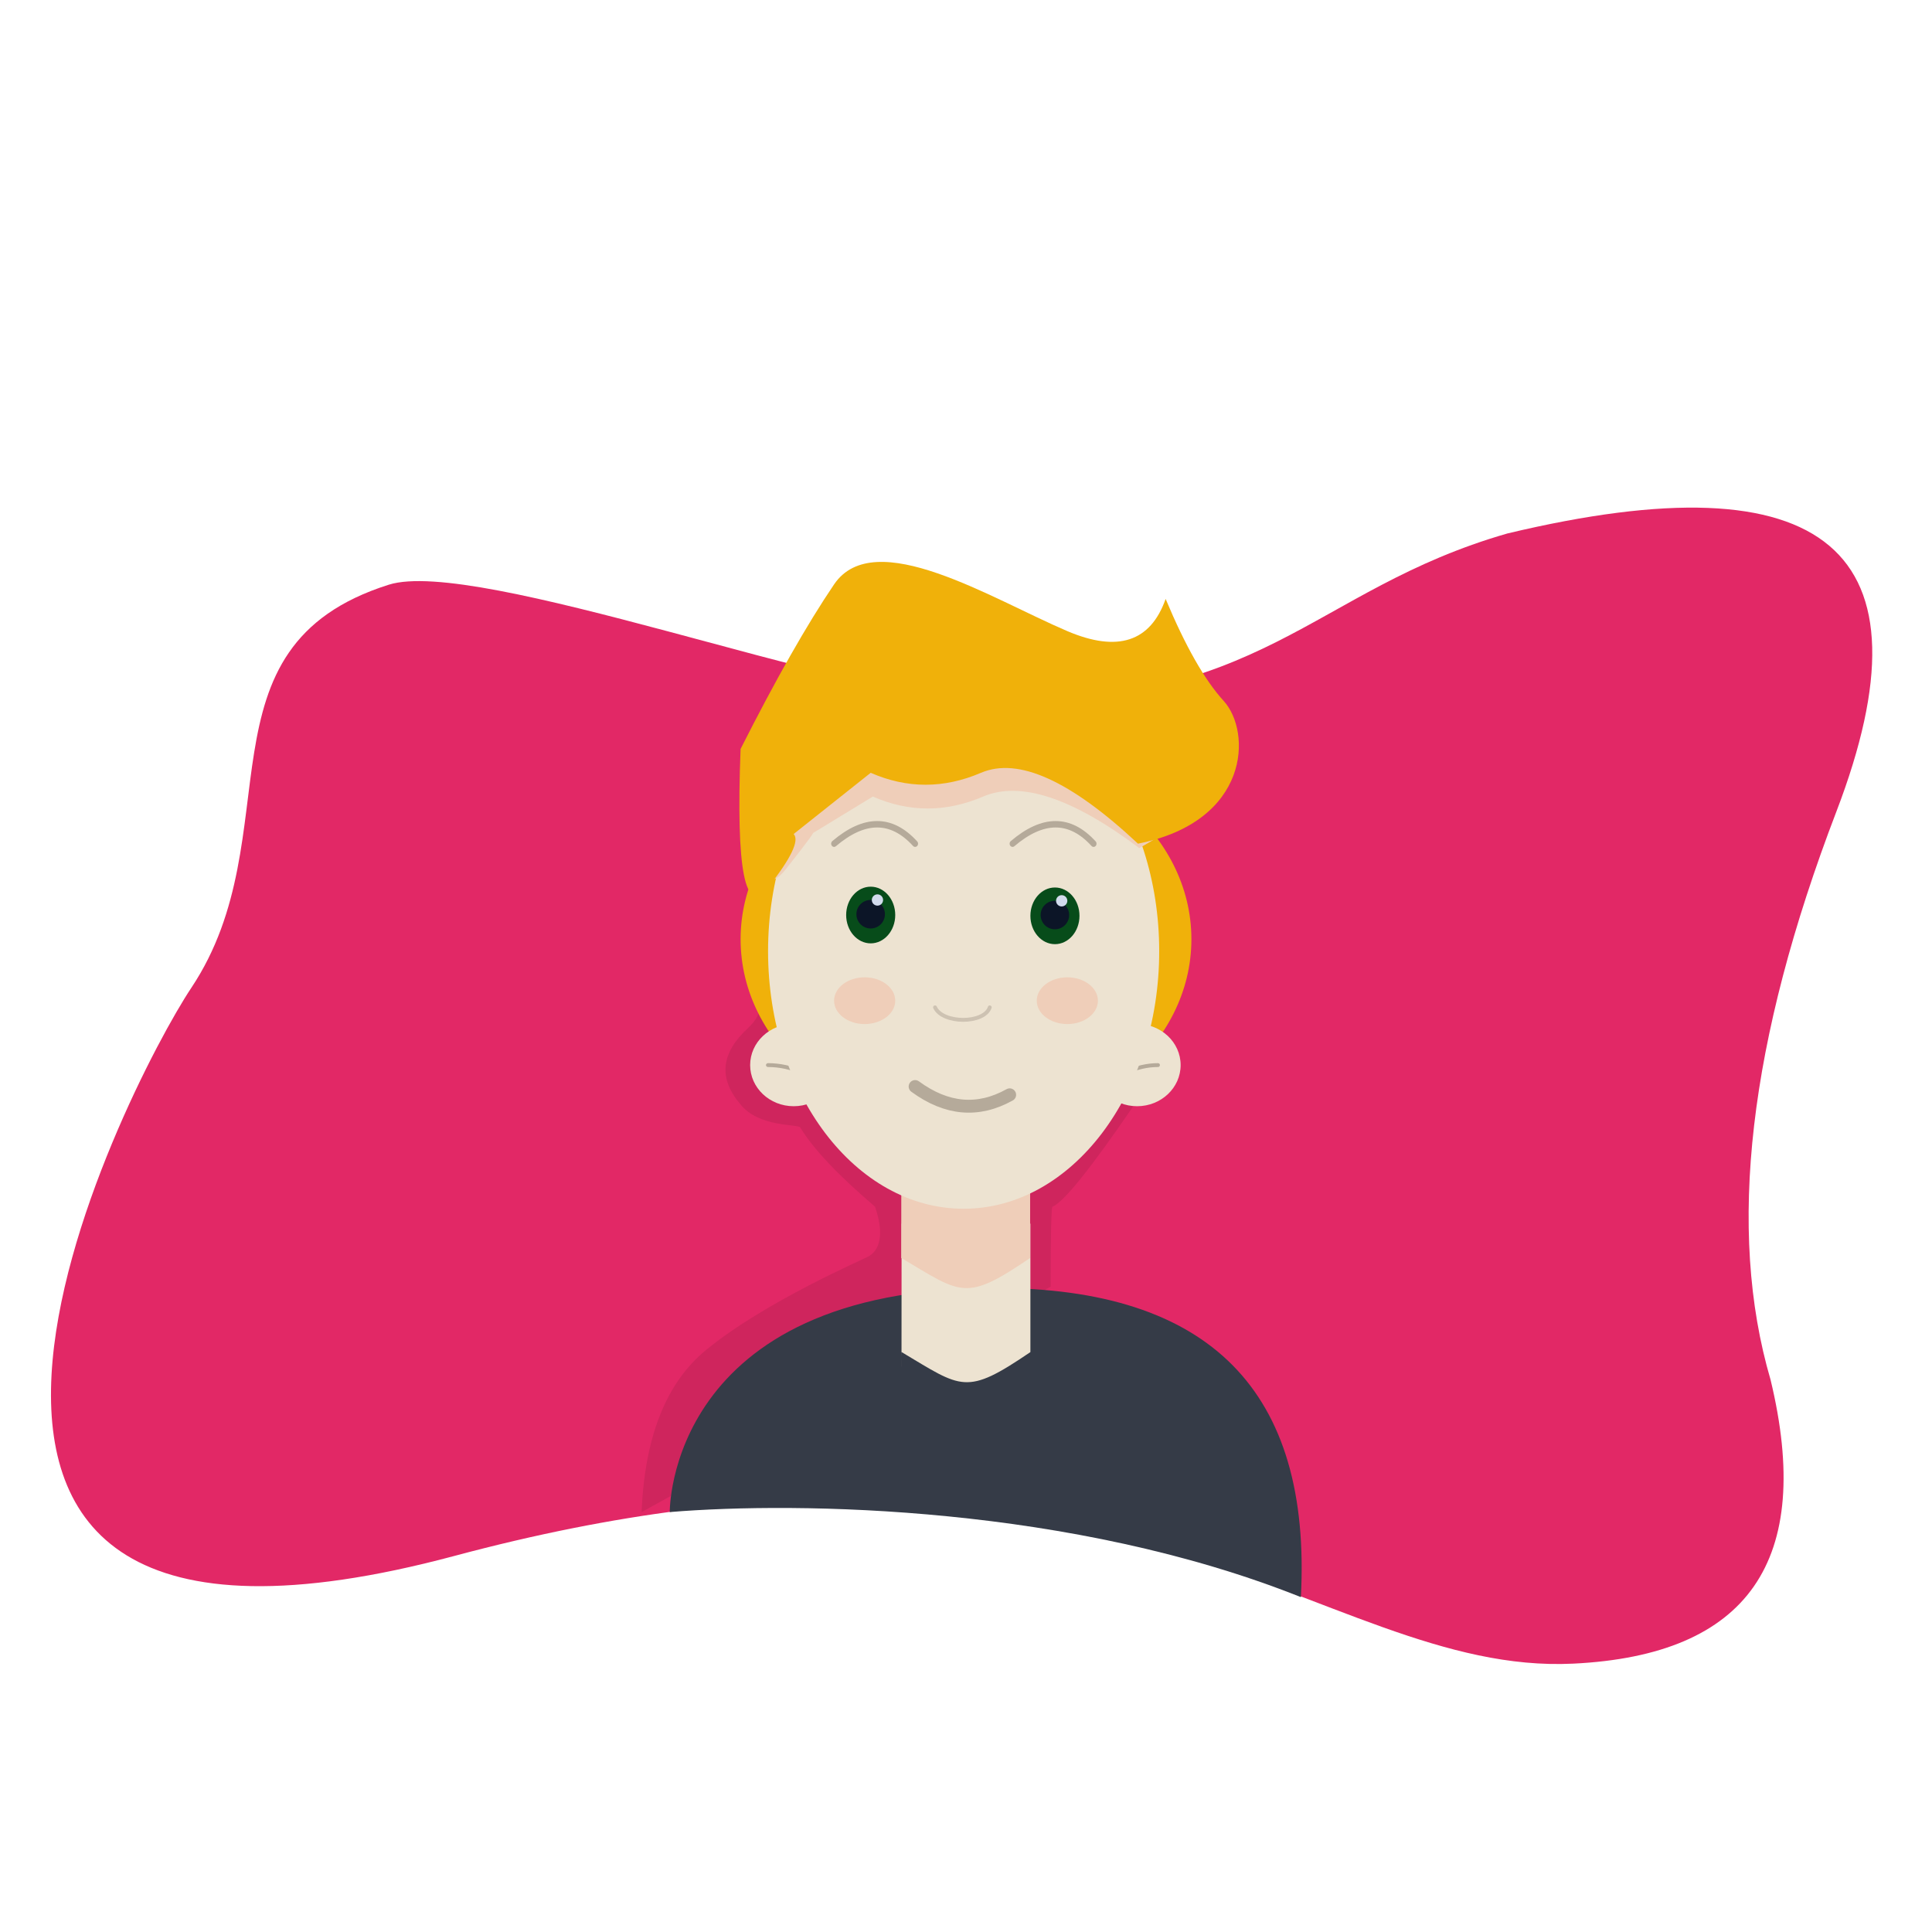
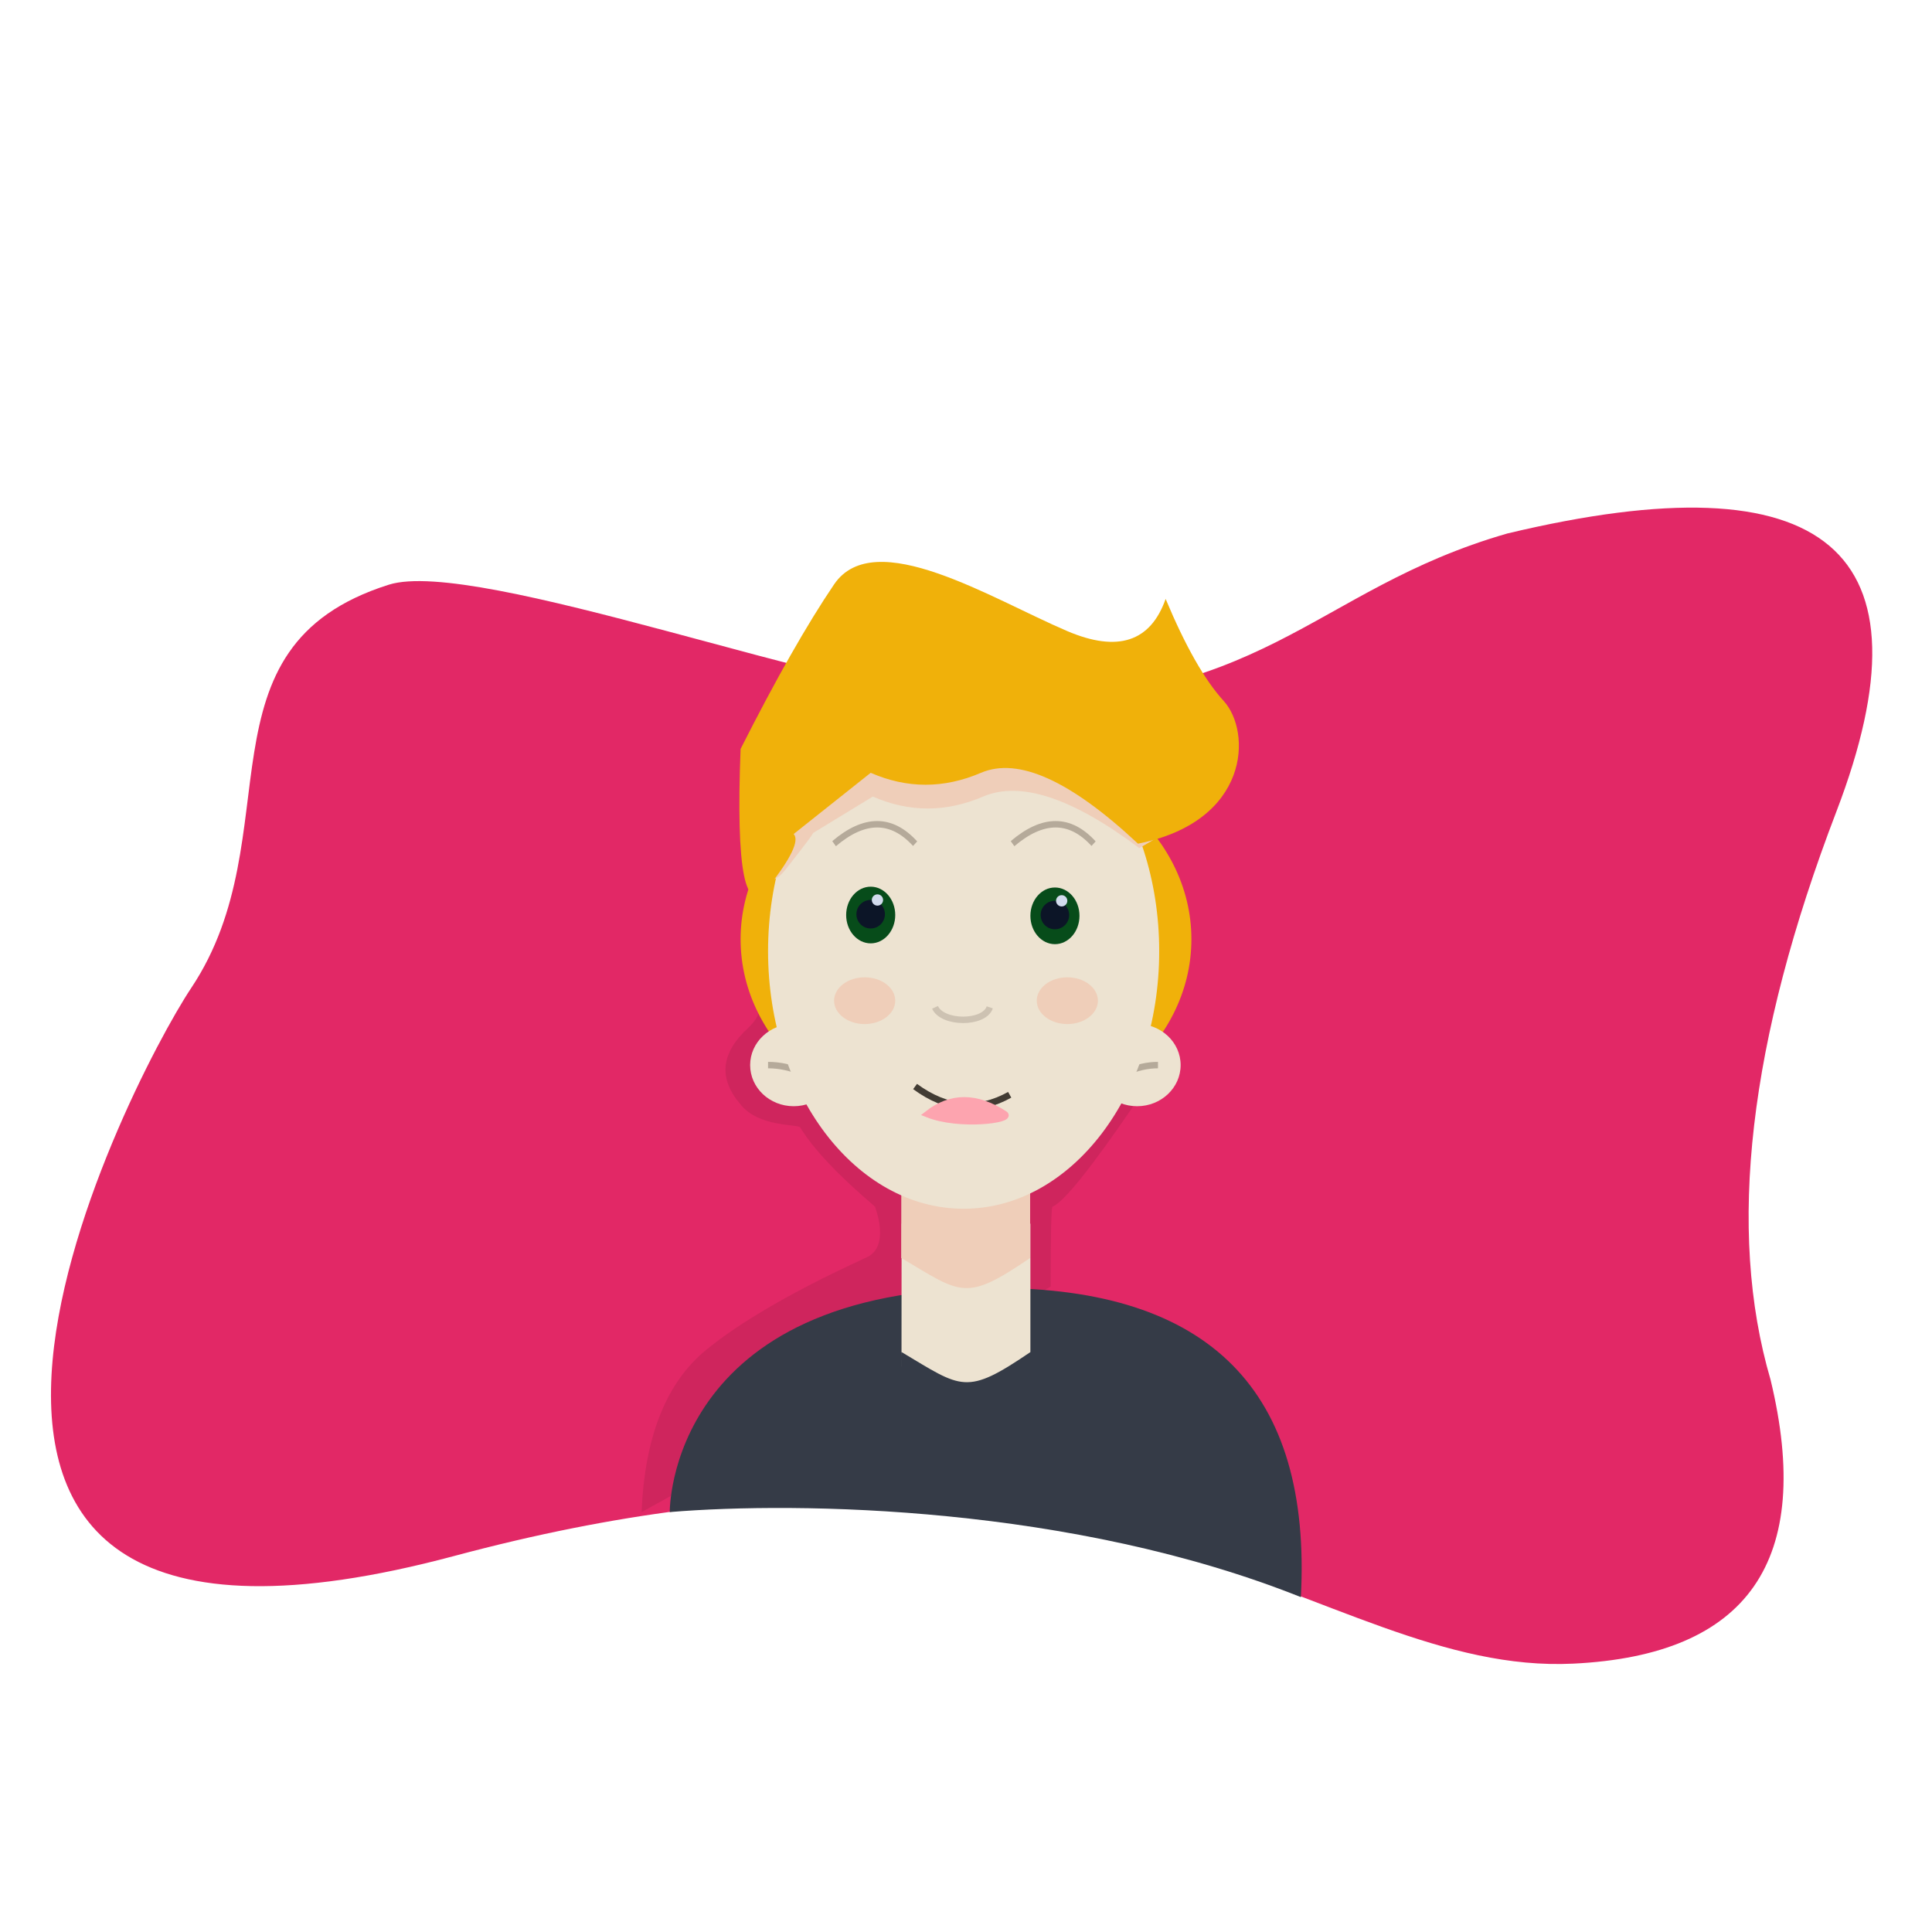
- <svg xmlns="http://www.w3.org/2000/svg" id="esQrNVuGSvx1" viewBox="0 0 300 300" shape-rendering="geometricPrecision" text-rendering="geometricPrecision">
-   <path d="M50,50c13.281-4.86,69.269,19.757,90,20.489c43.2,1.525,50-19.511,80-29.511q72.853-20.168,50,48.988-20,60.523-10,100.034q9.938,47.766-30,50c-38.907,2.177-70-50-170-18.976s-50-82.654-40-100.045c15.459-26.884,0-60,30-70.978Z" transform="matrix(1.021739 0 0 0.881772 9.278781 46.70482)" fill="#e22866" stroke-width="0.6" stroke-linecap="round" />
-   <path d="M176.57,171.773q-10.152,14.869-12.766,15.921-.284.114-.284,12.421l-63.52,35q.725-17.55,10-25.164c9.275-7.614,24.647-14.145,25.374-14.613s2.77-2.08.876-7.644q-8.618-7.342-11.618-12.307c-.319-.529-6.516-0-9.299-3.614q-5.127-5.974,1.148-11.773c5.676-5.245-3.485-8.029.373-13.839q3.858-5.81,2.41-7.287l57.306,32.898Z" transform="translate(-.372839-.320975)" fill="#cf255d" stroke-width="0.6" />
-   <path d="M80.543,234.793c0,0-.453-34.793,50.537-34.793q50,0,47.463,48c-35.486-14.16-77.843-14.873-98-13.207Z" transform="translate(23.45716 0)" fill="#353b47" stroke-width="0.6" />
-   <path d="M160,209.951c-10.051,6.839-10.593,5.604-20,0-.042-.025,0,12.356,0-19.951c5.853,1.509,15.415,1.071,20,0v19.951Z" fill="#ede3d1" stroke-width="0.6" />
-   <path d="M160,209.951c-10.051,6.839-10.593,5.604-20,0-.042-.025,0,12.356,0-19.951c5.853,1.509,15.415,1.071,20,0v19.951Z" transform="translate(-.040839-14.61304)" fill="#efceb9" stroke-width="0.6" />
-   <ellipse rx="35" ry="24.16" transform="matrix(1 0 0 1.222969 150 145.8401)" fill="#f0b10a" stroke-width="0" />
-   <ellipse rx="9.632" ry="10" transform="matrix(.70172 0 0 0.638556 176.5703 165.387)" fill="#ede3d1" stroke-width="0" />
-   <ellipse rx="9.632" ry="10" transform="matrix(.701719 0 0 0.638557 123.2408 165.387)" fill="#ede3d1" stroke-width="0" stroke-linecap="round" />
-   <path d="M170,170q5-4.613,10-4.613" transform="translate(-.18888 0)" fill="none" stroke="#b5aa9a" stroke-width="0.6" stroke-linecap="round" />
-   <path d="M170,170q5-4.613,10-4.613" transform="matrix(-1.073532 0 0 0.999944 312.5004 0.009398)" fill="none" stroke="#b5aa9a" stroke-width="0.6" stroke-linecap="round" />
-   <ellipse rx="30.368" ry="40" transform="translate(149.6323 147.6935)" fill="#ede3d1" stroke-width="0" stroke-linecap="round" />
-   <path d="M140,166.409q7.342,5.387,14.684,1.285" transform="translate(2.097183 2.306389)" fill="none" stroke="#b5aa9a" stroke-width="2" stroke-linecap="round" />
-   <path d="M155.552,170c-.866,2.596-7.334,2.578-8.498,0" transform="translate(-1.863997-13.57838)" fill="none" stroke="#cdc2b2" stroke-width="0.6" stroke-linecap="round" />
-   <ellipse rx="2.374" ry="2.693" transform="matrix(2 0 0 1.347805 134.2646 155.387)" fill="#efceb9" stroke-width="0" />
-   <ellipse rx="2.374" ry="2.693" transform="matrix(1.605153 0 0 1.633982 163.8105 142.2098)" fill="#074c1a" stroke-width="0" />
-   <ellipse rx="2.374" ry="2.693" transform="matrix(2 0 0 1.347805 165.7354 155.387)" fill="#efceb9" stroke-width="0" />
-   <path d="M131.391,130q7.77-6.029,13.799,0" transform="matrix(.911805 0 0 1 9.713422 1.005569)" fill="none" stroke="#b5aa9a" stroke-linecap="round" />
-   <path d="M131.391,130q7.77-6.029,13.799,0" transform="matrix(.911805 0 0 1 37.42577 1.005569)" fill="none" stroke="#b5aa9a" stroke-linecap="round" />
-   <path d="M125.666,125.813L135.202,120q8.467,3.707,17.126-0t24.242,8q18.43-10.355,13.43-19.177t-9-15.823q-3.529,10-15.265,5c-11.735-5-29.942-16.511-36.219-7.256q-6.276,9.256-14.517,25.549q1.299,21.82,6.666,15.017t4-5.497Z" transform="translate(.333631 3.689531)" fill="#efceb9" stroke-width="0.6" />
-   <path d="" fill="none" stroke="#3f5787" stroke-width="0.6" />
-   <path d="M123.241,129.503L135.202,120q8.467,3.707,17.126-0t24.379,11.006c17.387-3.452,17.693-17.366,13.292-22.183q-4.4-4.817-9-15.823-3.529,10-15.265,5c-11.735-5-29.942-16.511-36.219-7.256q-6.276,9.256-14.517,25.549-1.103,28.319,4.265,21.516t3.976-8.306Z" transform="translate(.000004 0.000005)" fill="#f0b10a" stroke-width="0.6" />
-   <ellipse rx="1.868" ry="1.868" transform="matrix(1.186073 0 0 1.186073 163.8046 142.0841)" fill="#0c1527" stroke-width="0" />
-   <ellipse rx="2" ry="2" transform="matrix(.438183 0 0 0.438183 164.859 139.8764)" fill="#d2dbed" stroke-width="0" />
-   <ellipse rx="2.374" ry="2.693" transform="matrix(1.605153 0 0 1.633982 135.202 142.0841)" fill="#074c1a" stroke-width="0" />
-   <ellipse rx="1.868" ry="1.868" transform="matrix(1.186073 0 0 1.186073 135.196 141.9585)" fill="#0c1527" stroke-width="0" />
-   <ellipse rx="2" ry="2" transform="matrix(.438183 0 0 0.438183 136.2505 139.7507)" fill="#d2dbed" stroke-width="0" />
+ <svg xmlns="http://www.w3.org/2000/svg" id="esQrNVuGSvx1" className="h-2/3 -mt-10 md:-mt-20 lg:-mt-40" viewBox="0 0 300 300" shapeRendering="geometricPrecision" textRendering="geometricPrecision">
+   <path d="M50,50c13.281-4.86,69.269,19.757,90,20.489c43.2,1.525,50-19.511,80-29.511q72.853-20.168,50,48.988-20,60.523-10,100.034q9.938,47.766-30,50c-38.907,2.177-70-50-170-18.976s-50-82.654-40-100.045c15.459-26.884,0-60,30-70.978Z" transform="matrix(1.021739 0 0 0.881772 9.278781 46.70482)" fill="#e22866" strokeWidth="0.6" strokeLinecap="round" />
+   <path d="M176.57,171.773q-10.152,14.869-12.766,15.921-.284.114-.284,12.421l-63.52,35q.725-17.55,10-25.164c9.275-7.614,24.647-14.145,25.374-14.613s2.77-2.08.876-7.644q-8.618-7.342-11.618-12.307c-.319-.529-6.516-0-9.299-3.614q-5.127-5.974,1.148-11.773c5.676-5.245-3.485-8.029.373-13.839q3.858-5.81,2.41-7.287l57.306,32.898Z" transform="translate(-.372839-.320975)" fill="#cf255d" strokeWidth="0.6" />
+   <path d="M80.543,234.793c0,0-.453-34.793,50.537-34.793q50,0,47.463,48c-35.486-14.16-77.843-14.873-98-13.207Z" transform="translate(23.45716 0)" fill="#353b47" strokeWidth="0.6" />
+   <path d="M160,209.951c-10.051,6.839-10.593,5.604-20,0-.042-.025,0,12.356,0-19.951c5.853,1.509,15.415,1.071,20,0v19.951Z" fill="#ede3d1" strokeWidth="0.6" />
+   <path d="M160,209.951c-10.051,6.839-10.593,5.604-20,0-.042-.025,0,12.356,0-19.951c5.853,1.509,15.415,1.071,20,0v19.951Z" transform="translate(-.040839-14.61304)" fill="#efceb9" strokeWidth="0.6" />
+   <ellipse rx="35" ry="24.16" transform="matrix(1 0 0 1.222969 150 145.8401)" fill="#f0b10a" strokeWidth="0" />
+   <ellipse rx="9.632" ry="10" transform="matrix(.70172 0 0 0.638556 176.5703 165.387)" fill="#ede3d1" strokeWidth="0" />
+   <ellipse rx="9.632" ry="10" transform="matrix(.701719 0 0 0.638557 123.2408 165.387)" fill="#ede3d1" strokeWidth="0" strokeLinecap="round" />
+   <path d="M170,170q5-4.613,10-4.613" transform="translate(-.18888 0)" fill="none" stroke="#b5aa9a" strokeWidth="0.6" strokeLinecap="round" />
+   <path d="M170,170q5-4.613,10-4.613" transform="matrix(-1.073532 0 0 0.999944 312.5004 0.009398)" fill="none" stroke="#b5aa9a" strokeWidth="0.6" strokeLinecap="round" />
+   <ellipse id="head" rx="30.368" ry="40" transform="translate(149.6323 147.6935)" fill="#ede3d1" strokeWidth="0" strokeLinecap="round" />
+   <path id="mouth" d="M140,166.409q7.342,5.387,14.684,1.285" transform="translate(2.097183 2.306389)" fill="none" stroke="#b5aa9a" strokeWidth="2" strokeLinecap="round" />
+   <g id="smile" className="opacity-0">
+     <path d="M140,166.409q7.342,5.387,14.684,1.285" transform="translate(2.097183 2.306382)" fill="none" stroke="#423c34" strokeWidth="8" strokeLinecap="round" />
+     <path d="M144.4,170.061q5.439-4.285,12,0c1.315.859-7,2-12,0Z" transform="translate(-.399501 2.938507)" fill="#fda4af" stroke="#fda4af" strokeWidth="0.6" strokeLinecap="round" strokeLinejoin="round" />
+   </g>
+   <path d="M155.552,170c-.866,2.596-7.334,2.578-8.498,0" transform="translate(-1.863997-13.57838)" fill="none" stroke="#cdc2b2" strokeWidth="0.6" strokeLinecap="round" />
+   <ellipse rx="2.374" ry="2.693" transform="matrix(2 0 0 1.347805 134.2646 155.387)" fill="#efceb9" strokeWidth="0" />
+   <ellipse rx="2.374" ry="2.693" transform="matrix(2 0 0 1.347805 165.7354 155.387)" fill="#efceb9" strokeWidth="0" />
+   <path d="M131.391,130q7.77-6.029,13.799,0" transform="matrix(.911805 0 0 1 9.713422 1.005569)" fill="none" stroke="#b5aa9a" strokeLinecap="round" />
+   <path d="M131.391,130q7.77-6.029,13.799,0" transform="matrix(.911805 0 0 1 37.42577 1.005569)" fill="none" stroke="#b5aa9a" strokeLinecap="round" />
+   <path d="M125.666,125.813L135.202,120q8.467,3.707,17.126-0t24.242,8q18.43-10.355,13.43-19.177t-9-15.823q-3.529,10-15.265,5c-11.735-5-29.942-16.511-36.219-7.256q-6.276,9.256-14.517,25.549q1.299,21.82,6.666,15.017t4-5.497Z" transform="translate(.333631 3.689531)" fill="#efceb9" strokeWidth="0.6" />
+   <path d="" fill="none" stroke="#3f5787" strokeWidth="0.6" />
+   <path d="M123.241,129.503L135.202,120q8.467,3.707,17.126-0t24.379,11.006c17.387-3.452,17.693-17.366,13.292-22.183q-4.4-4.817-9-15.823-3.529,10-15.265,5c-11.735-5-29.942-16.511-36.219-7.256q-6.276,9.256-14.517,25.549-1.103,28.319,4.265,21.516t3.976-8.306Z" transform="translate(.000004 0.000005)" fill="#f0b10a" strokeWidth="0.6" />
+   <g id="eye" className="eye duration-700 ease-in-out">
+     <ellipse rx="2.374" ry="2.693" transform="matrix(1.605153 0 0 1.633982 163.8105 142.2098)" fill="#074c1a" strokeWidth="0" />
+     <ellipse rx="1.868" ry="1.868" transform="matrix(1.186073 0 0 1.186073 163.8046 142.0841)" fill="#0c1527" strokeWidth="0" />
+     <ellipse rx="2" ry="2" transform="matrix(.438183 0 0 0.438183 164.859 139.8764)" fill="#d2dbed" strokeWidth="0" />
+     <ellipse rx="2.374" ry="2.693" transform="matrix(1.605153 0 0 1.633982 135.202 142.0841)" fill="#074c1a" strokeWidth="0" />
+     <ellipse rx="1.868" ry="1.868" transform="matrix(1.186073 0 0 1.186073 135.196 141.9585)" fill="#0c1527" strokeWidth="0" />
+     <ellipse rx="2" ry="2" transform="matrix(.438183 0 0 0.438183 136.2505 139.7507)" fill="#d2dbed" strokeWidth="0" />
+   </g>
</svg>
